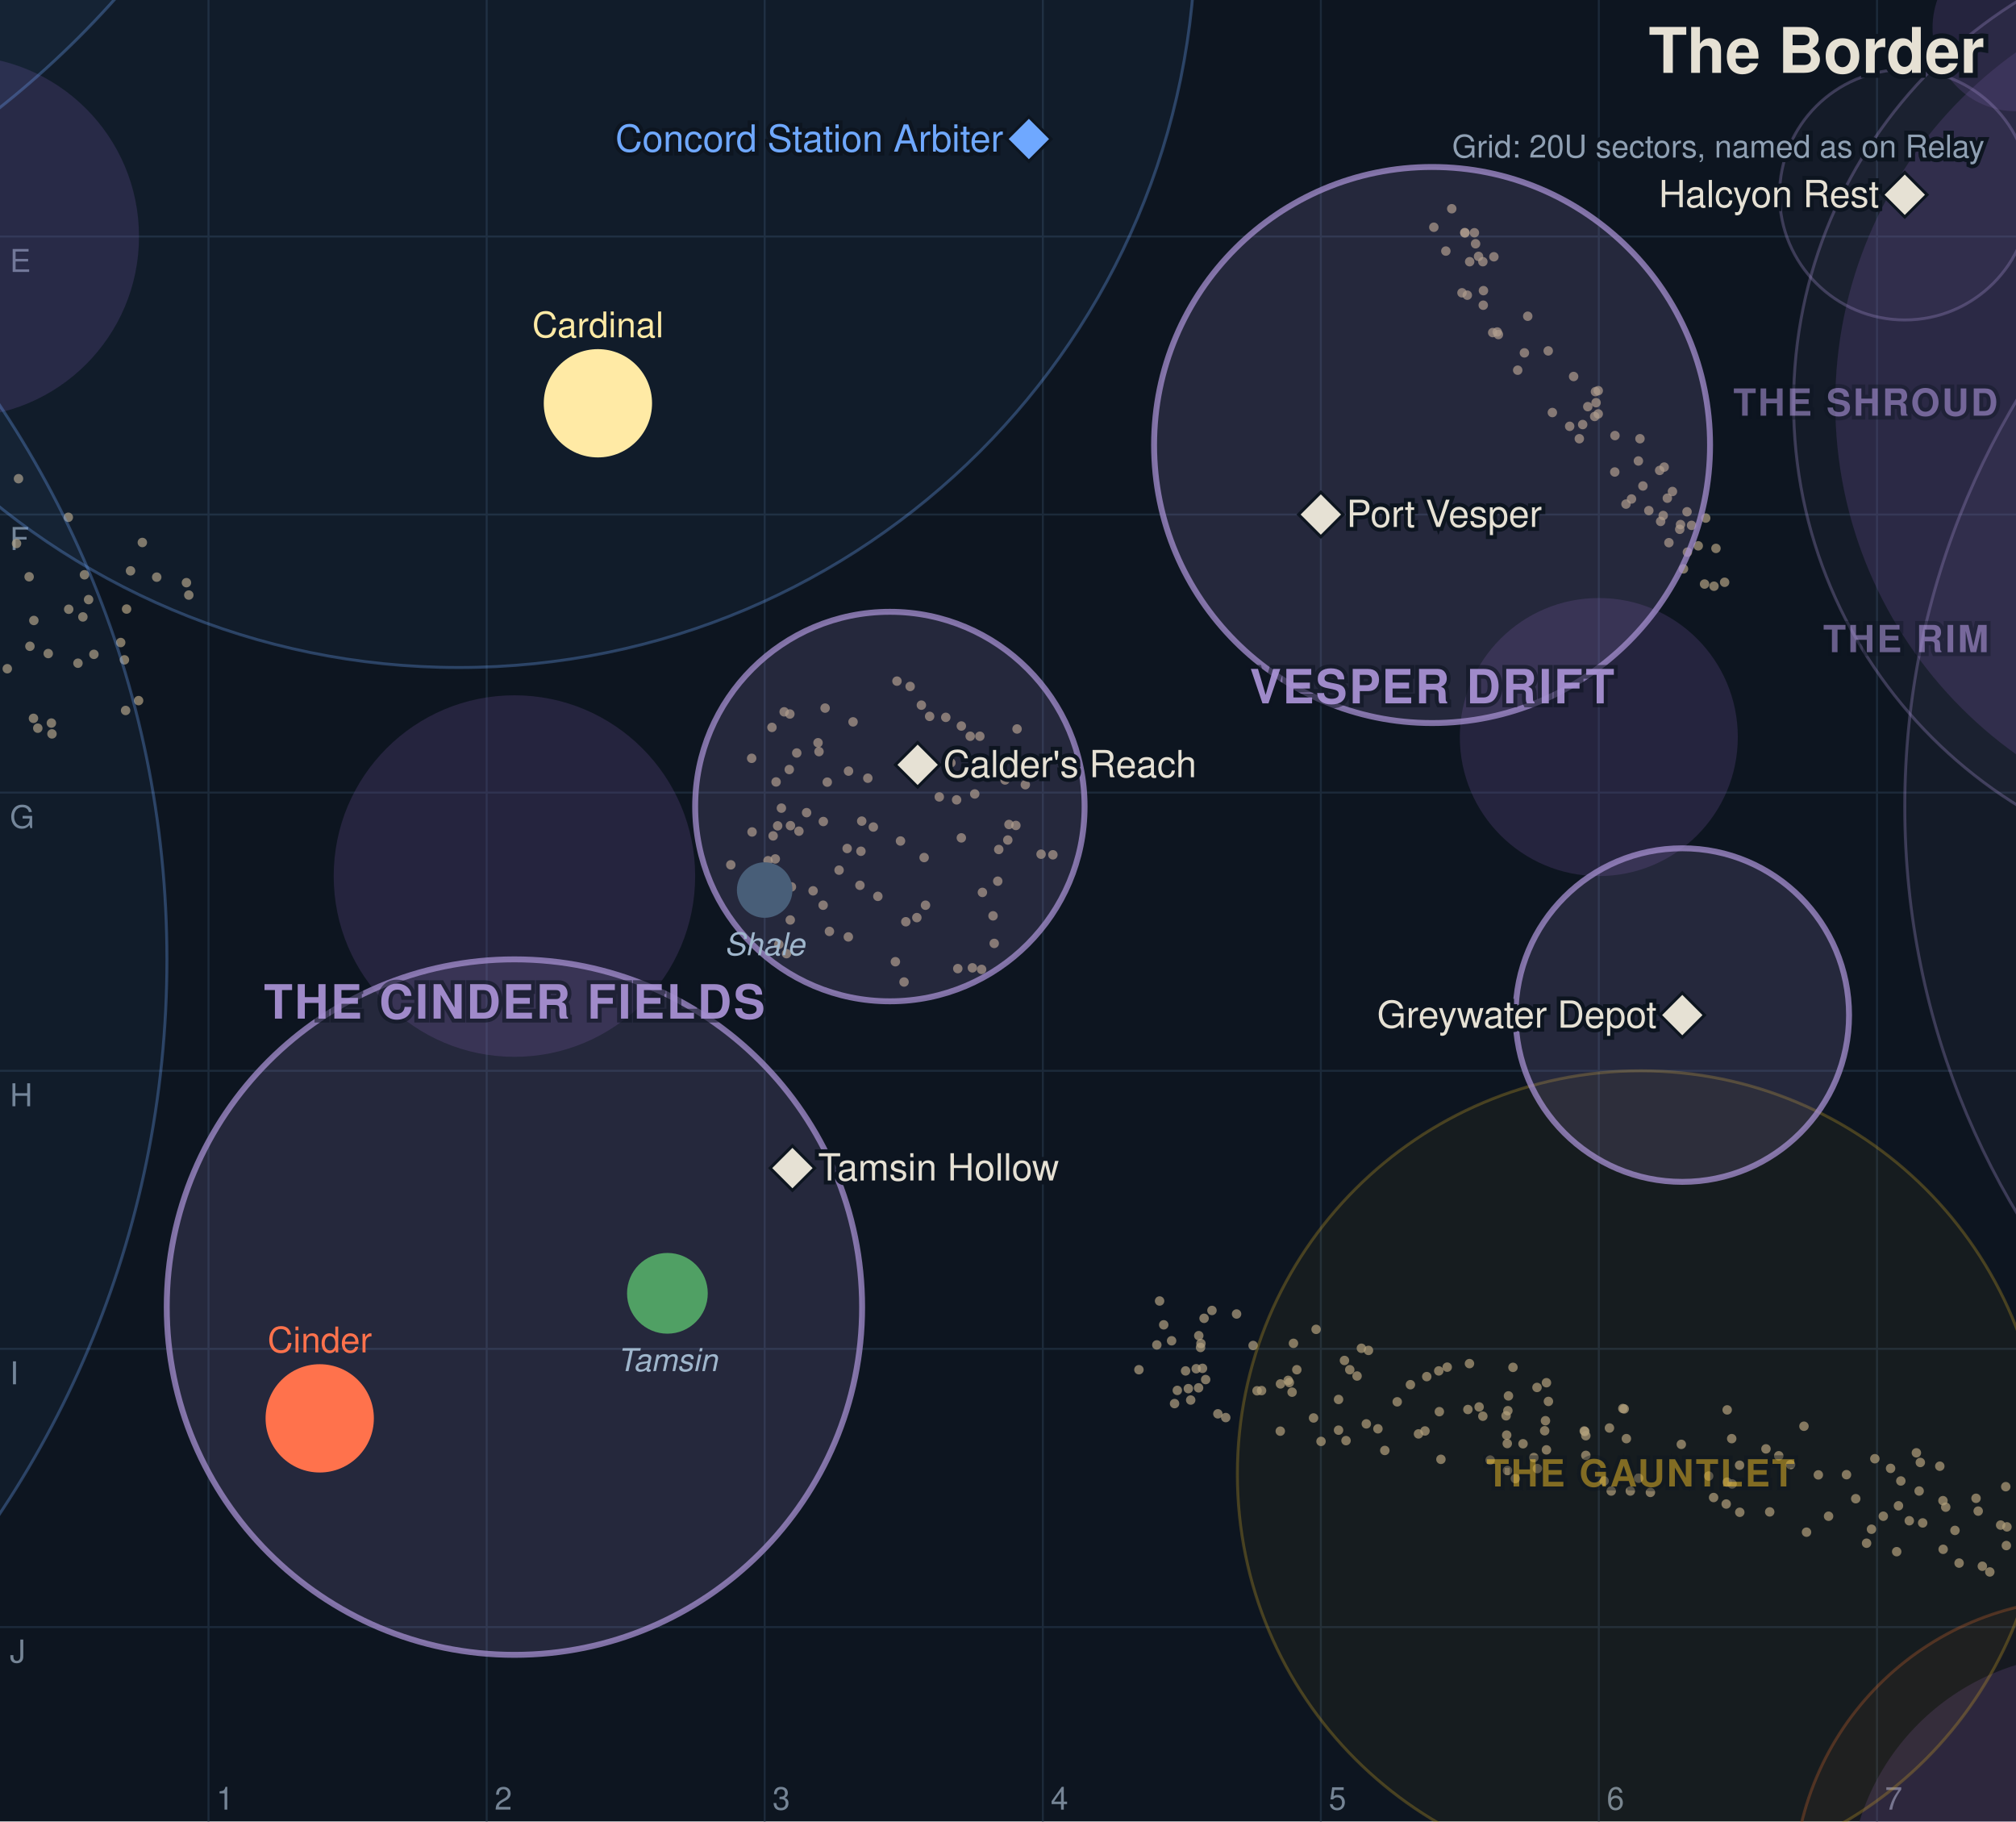
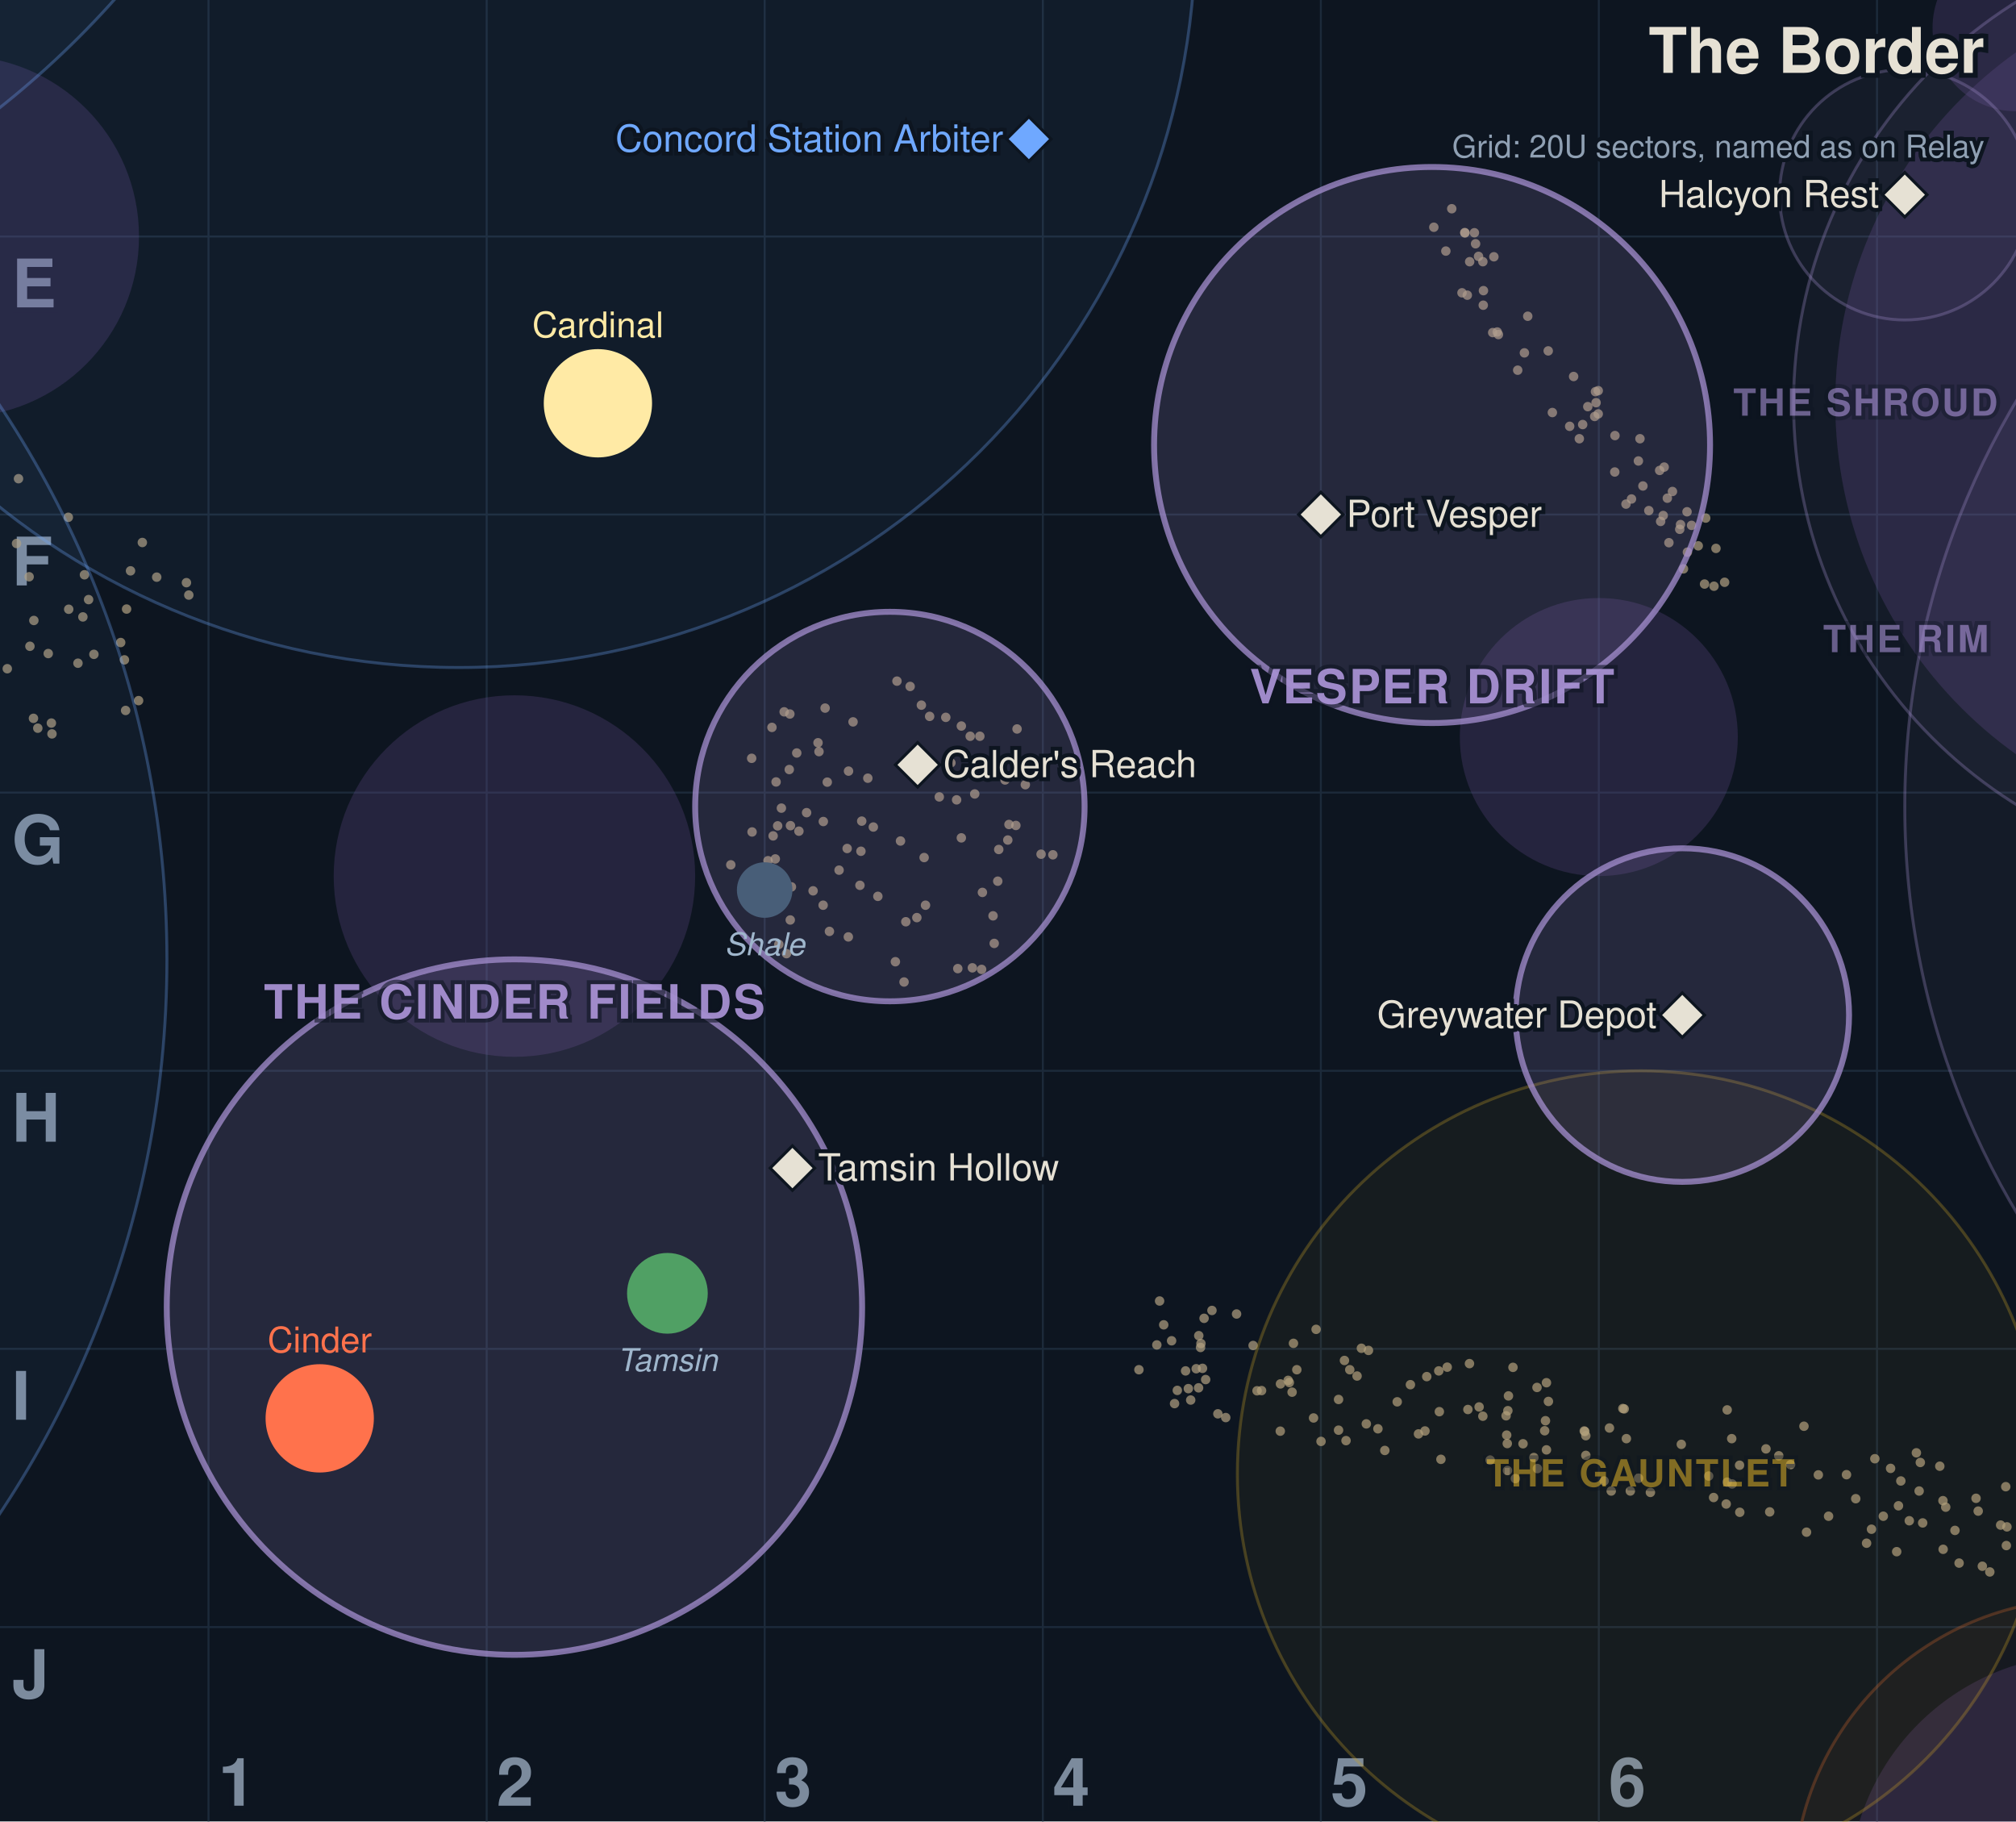
<svg xmlns="http://www.w3.org/2000/svg" viewBox="0 0 1024 925" font-family="Helvetica Neue, Helvetica, Arial, sans-serif">
  <rect width="1024" height="925" fill="#0d1520" />
  <line x1="-35.3" y1="0" x2="-35.3" y2="925" stroke="#1c2a3a" />
-   <text x="-31.3" y="919" fill="#8fa0b3" font-size="16" opacity="0.8">0</text>
  <line x1="105.9" y1="0" x2="105.9" y2="925" stroke="#1c2a3a" />
-   <text x="109.9" y="919" fill="#8fa0b3" font-size="16" opacity="0.8">1</text>
+   <text x="110.9" y="917" fill="#8fa0b3" font-size="34" font-weight="700" opacity="0.85" stroke="#0d1520" stroke-width="5" paint-order="stroke">1</text>
  <line x1="247.2" y1="0" x2="247.2" y2="925" stroke="#1c2a3a" />
-   <text x="251.2" y="919" fill="#8fa0b3" font-size="16" opacity="0.8">2</text>
+   <text x="252.2" y="917" fill="#8fa0b3" font-size="34" font-weight="700" opacity="0.85" stroke="#0d1520" stroke-width="5" paint-order="stroke">2</text>
  <line x1="388.4" y1="0" x2="388.4" y2="925" stroke="#1c2a3a" />
-   <text x="392.4" y="919" fill="#8fa0b3" font-size="16" opacity="0.8">3</text>
+   <text x="393.4" y="917" fill="#8fa0b3" font-size="34" font-weight="700" opacity="0.85" stroke="#0d1520" stroke-width="5" paint-order="stroke">3</text>
  <line x1="529.7" y1="0" x2="529.7" y2="925" stroke="#1c2a3a" />
-   <text x="533.7" y="919" fill="#8fa0b3" font-size="16" opacity="0.8">4</text>
+   <text x="534.7" y="917" fill="#8fa0b3" font-size="34" font-weight="700" opacity="0.85" stroke="#0d1520" stroke-width="5" paint-order="stroke">4</text>
  <line x1="670.9" y1="0" x2="670.9" y2="925" stroke="#1c2a3a" />
-   <text x="674.9" y="919" fill="#8fa0b3" font-size="16" opacity="0.8">5</text>
+   <text x="675.9" y="917" fill="#8fa0b3" font-size="34" font-weight="700" opacity="0.85" stroke="#0d1520" stroke-width="5" paint-order="stroke">5</text>
  <line x1="812.1" y1="0" x2="812.1" y2="925" stroke="#1c2a3a" />
-   <text x="816.1" y="919" fill="#8fa0b3" font-size="16" opacity="0.8">6</text>
+   <text x="817.1" y="917" fill="#8fa0b3" font-size="34" font-weight="700" opacity="0.85" stroke="#0d1520" stroke-width="5" paint-order="stroke">6</text>
  <line x1="953.4" y1="0" x2="953.4" y2="925" stroke="#1c2a3a" />
-   <text x="957.4" y="919" fill="#8fa0b3" font-size="16" opacity="0.8">7</text>
  <line x1="0" y1="-21.2" x2="1024" y2="-21.2" stroke="#1c2a3a" />
-   <text x="5" y="-3.2" fill="#8fa0b3" font-size="16" opacity="0.8">D</text>
  <line x1="0" y1="120.1" x2="1024" y2="120.1" stroke="#1c2a3a" />
-   <text x="5" y="138.1" fill="#8fa0b3" font-size="16" opacity="0.8">E</text>
+   <text x="6" y="156.1" fill="#8fa0b3" font-size="34" font-weight="700" opacity="0.85" stroke="#0d1520" stroke-width="5" paint-order="stroke">E</text>
  <line x1="0" y1="261.3" x2="1024" y2="261.3" stroke="#1c2a3a" />
-   <text x="5" y="279.3" fill="#8fa0b3" font-size="16" opacity="0.8">F</text>
+   <text x="6" y="297.3" fill="#8fa0b3" font-size="34" font-weight="700" opacity="0.85" stroke="#0d1520" stroke-width="5" paint-order="stroke">F</text>
  <line x1="0" y1="402.5" x2="1024" y2="402.5" stroke="#1c2a3a" />
-   <text x="5" y="420.5" fill="#8fa0b3" font-size="16" opacity="0.8">G</text>
+   <text x="6" y="438.5" fill="#8fa0b3" font-size="34" font-weight="700" opacity="0.85" stroke="#0d1520" stroke-width="5" paint-order="stroke">G</text>
  <line x1="0" y1="543.8" x2="1024" y2="543.8" stroke="#1c2a3a" />
-   <text x="5" y="561.8" fill="#8fa0b3" font-size="16" opacity="0.8">H</text>
+   <text x="6" y="579.8" fill="#8fa0b3" font-size="34" font-weight="700" opacity="0.85" stroke="#0d1520" stroke-width="5" paint-order="stroke">H</text>
  <line x1="0" y1="685.0" x2="1024" y2="685.0" stroke="#1c2a3a" />
-   <text x="5" y="703.0" fill="#8fa0b3" font-size="16" opacity="0.8">I</text>
+   <text x="6" y="721.0" fill="#8fa0b3" font-size="34" font-weight="700" opacity="0.85" stroke="#0d1520" stroke-width="5" paint-order="stroke">I</text>
  <line x1="0" y1="826.3" x2="1024" y2="826.3" stroke="#1c2a3a" />
-   <text x="5" y="844.3" fill="#8fa0b3" font-size="16" opacity="0.8">J</text>
+   <text x="6" y="862.3" fill="#8fa0b3" font-size="34" font-weight="700" opacity="0.85" stroke="#0d1520" stroke-width="5" paint-order="stroke">J</text>
  <circle cx="1151.1" cy="204.8" r="218.9" fill="#6a4c93" opacity="0.26" />
  <circle cx="1059.3" cy="960.4" r="120.1" fill="#6a4c93" opacity="0.26" />
  <circle cx="261.3" cy="444.9" r="91.8" fill="#6a4c93" opacity="0.26" />
  <circle cx="812.1" cy="374.3" r="70.6" fill="#6a4c93" opacity="0.26" />
  <circle cx="-21.2" cy="120.1" r="91.8" fill="#6a4c93" opacity="0.26" />
  <circle cx="1024.0" cy="14.1" r="42.4" fill="#6a4c93" opacity="0.26" />
  <circle cx="516.6" cy="370.2" r="2.4" fill="#b0a080" opacity="0.7" />
  <circle cx="488.3" cy="425.5" r="2.4" fill="#b0a080" opacity="0.7" />
  <circle cx="483.0" cy="387.4" r="2.4" fill="#b0a080" opacity="0.7" />
  <circle cx="505.0" cy="479.1" r="2.4" fill="#b0a080" opacity="0.7" />
  <circle cx="512.5" cy="418.7" r="2.4" fill="#b0a080" opacity="0.7" />
  <circle cx="492.8" cy="373.9" r="2.4" fill="#b0a080" opacity="0.7" />
  <circle cx="433.3" cy="366.6" r="2.4" fill="#b0a080" opacity="0.7" />
  <circle cx="416.0" cy="381.7" r="2.4" fill="#b0a080" opacity="0.7" />
  <circle cx="421.3" cy="473.0" r="2.4" fill="#b0a080" opacity="0.7" />
  <circle cx="516.0" cy="419.2" r="2.4" fill="#b0a080" opacity="0.7" />
  <circle cx="520.8" cy="398.5" r="2.4" fill="#b0a080" opacity="0.7" />
  <circle cx="415.5" cy="377.2" r="2.4" fill="#b0a080" opacity="0.7" />
  <circle cx="485.9" cy="406.2" r="2.4" fill="#b0a080" opacity="0.7" />
  <circle cx="413.0" cy="452.4" r="2.4" fill="#b0a080" opacity="0.7" />
  <circle cx="436.8" cy="449.6" r="2.4" fill="#b0a080" opacity="0.7" />
  <circle cx="401.2" cy="362.6" r="2.4" fill="#b0a080" opacity="0.7" />
  <circle cx="495.7" cy="389.8" r="2.4" fill="#b0a080" opacity="0.7" />
  <circle cx="401.4" cy="467.2" r="2.4" fill="#b0a080" opacity="0.7" />
  <circle cx="395.0" cy="419.4" r="2.4" fill="#b0a080" opacity="0.7" />
  <circle cx="502.0" cy="393.5" r="2.4" fill="#b0a080" opacity="0.7" />
  <circle cx="400.9" cy="390.8" r="2.4" fill="#b0a080" opacity="0.7" />
  <circle cx="488.3" cy="368.7" r="2.4" fill="#b0a080" opacity="0.7" />
  <circle cx="418.2" cy="417.2" r="2.4" fill="#b0a080" opacity="0.7" />
  <circle cx="480.4" cy="364.3" r="2.4" fill="#b0a080" opacity="0.7" />
  <circle cx="405.8" cy="422.1" r="2.4" fill="#b0a080" opacity="0.7" />
  <circle cx="511.9" cy="426.6" r="2.4" fill="#b0a080" opacity="0.7" />
  <circle cx="477.1" cy="404.7" r="2.4" fill="#b0a080" opacity="0.7" />
  <circle cx="409.7" cy="412.7" r="2.4" fill="#b0a080" opacity="0.7" />
  <circle cx="493.9" cy="491.5" r="2.4" fill="#b0a080" opacity="0.7" />
  <circle cx="418.1" cy="459.7" r="2.4" fill="#b0a080" opacity="0.7" />
  <circle cx="460.1" cy="468.1" r="2.4" fill="#b0a080" opacity="0.7" />
  <circle cx="499.0" cy="453.2" r="2.4" fill="#b0a080" opacity="0.7" />
  <circle cx="426.2" cy="441.9" r="2.4" fill="#b0a080" opacity="0.7" />
  <circle cx="430.3" cy="430.9" r="2.4" fill="#b0a080" opacity="0.7" />
  <circle cx="437.3" cy="432.3" r="2.4" fill="#b0a080" opacity="0.7" />
  <circle cx="430.9" cy="475.8" r="2.4" fill="#b0a080" opacity="0.7" />
  <circle cx="396.1" cy="449.4" r="2.4" fill="#b0a080" opacity="0.7" />
  <circle cx="420.2" cy="397.2" r="2.4" fill="#b0a080" opacity="0.7" />
  <circle cx="431.0" cy="391.6" r="2.4" fill="#b0a080" opacity="0.7" />
  <circle cx="504.4" cy="465.1" r="2.4" fill="#b0a080" opacity="0.7" />
  <circle cx="395.6" cy="479.6" r="2.4" fill="#b0a080" opacity="0.7" />
  <circle cx="396.9" cy="410.4" r="2.4" fill="#b0a080" opacity="0.7" />
  <circle cx="468.0" cy="358.1" r="2.4" fill="#b0a080" opacity="0.7" />
  <circle cx="443.6" cy="420.0" r="2.4" fill="#b0a080" opacity="0.7" />
  <circle cx="399.5" cy="484.3" r="2.4" fill="#b0a080" opacity="0.7" />
  <circle cx="379.2" cy="454.5" r="2.4" fill="#b0a080" opacity="0.7" />
  <circle cx="392.7" cy="424.5" r="2.4" fill="#b0a080" opacity="0.7" />
  <circle cx="401.5" cy="419.3" r="2.4" fill="#b0a080" opacity="0.7" />
  <circle cx="469.4" cy="435.5" r="2.4" fill="#b0a080" opacity="0.7" />
  <circle cx="455.6" cy="345.9" r="2.4" fill="#b0a080" opacity="0.7" />
  <circle cx="419.1" cy="359.6" r="2.4" fill="#b0a080" opacity="0.7" />
  <circle cx="392.1" cy="369.4" r="2.4" fill="#b0a080" opacity="0.7" />
  <circle cx="398.3" cy="361.5" r="2.4" fill="#b0a080" opacity="0.7" />
  <circle cx="381.8" cy="385.1" r="2.4" fill="#b0a080" opacity="0.7" />
  <circle cx="507.3" cy="431.4" r="2.4" fill="#b0a080" opacity="0.7" />
  <circle cx="437.7" cy="417.0" r="2.4" fill="#b0a080" opacity="0.7" />
  <circle cx="382.0" cy="422.5" r="2.4" fill="#b0a080" opacity="0.7" />
  <circle cx="445.9" cy="455.2" r="2.4" fill="#b0a080" opacity="0.7" />
  <circle cx="534.8" cy="434.1" r="2.4" fill="#b0a080" opacity="0.7" />
  <circle cx="404.7" cy="382.4" r="2.4" fill="#b0a080" opacity="0.7" />
  <circle cx="393.8" cy="436.2" r="2.4" fill="#b0a080" opacity="0.7" />
  <circle cx="465.7" cy="466.0" r="2.4" fill="#b0a080" opacity="0.7" />
  <circle cx="459.2" cy="498.7" r="2.4" fill="#b0a080" opacity="0.7" />
  <circle cx="472.2" cy="363.8" r="2.4" fill="#b0a080" opacity="0.7" />
  <circle cx="497.7" cy="373.9" r="2.4" fill="#b0a080" opacity="0.7" />
  <circle cx="486.5" cy="491.9" r="2.4" fill="#b0a080" opacity="0.7" />
  <circle cx="457.4" cy="427.1" r="2.4" fill="#b0a080" opacity="0.7" />
  <circle cx="454.8" cy="488.4" r="2.4" fill="#b0a080" opacity="0.7" />
  <circle cx="495.1" cy="403.2" r="2.4" fill="#b0a080" opacity="0.7" />
  <circle cx="528.8" cy="433.8" r="2.4" fill="#b0a080" opacity="0.7" />
  <circle cx="498.6" cy="492.3" r="2.4" fill="#b0a080" opacity="0.7" />
  <circle cx="390.1" cy="437.1" r="2.4" fill="#b0a080" opacity="0.7" />
  <circle cx="506.8" cy="447.5" r="2.4" fill="#b0a080" opacity="0.7" />
  <circle cx="394.2" cy="397.1" r="2.4" fill="#b0a080" opacity="0.7" />
  <circle cx="462.3" cy="348.6" r="2.4" fill="#b0a080" opacity="0.7" />
  <circle cx="371.2" cy="439.2" r="2.4" fill="#b0a080" opacity="0.7" />
  <circle cx="402.0" cy="450.4" r="2.4" fill="#b0a080" opacity="0.7" />
  <circle cx="510.5" cy="396.1" r="2.4" fill="#b0a080" opacity="0.7" />
  <circle cx="440.8" cy="395.2" r="2.4" fill="#b0a080" opacity="0.7" />
  <circle cx="470.1" cy="459.7" r="2.4" fill="#b0a080" opacity="0.7" />
  <circle cx="854.0" cy="733.5" r="2.4" fill="#b0a080" opacity="0.7" />
  <circle cx="785.5" cy="736.3" r="2.4" fill="#b0a080" opacity="0.7" />
  <circle cx="948.1" cy="783.7" r="2.4" fill="#b0a080" opacity="0.7" />
  <circle cx="650.3" cy="726.8" r="2.4" fill="#b0a080" opacity="0.7" />
  <circle cx="609.8" cy="684.3" r="2.4" fill="#b0a080" opacity="0.7" />
  <circle cx="695.1" cy="685.8" r="2.4" fill="#b0a080" opacity="0.7" />
  <circle cx="909.5" cy="743.8" r="2.4" fill="#b0a080" opacity="0.7" />
  <circle cx="638.5" cy="706.3" r="2.4" fill="#b0a080" opacity="0.7" />
  <circle cx="817.5" cy="725.2" r="2.4" fill="#b0a080" opacity="0.7" />
  <circle cx="587.6" cy="683.0" r="2.4" fill="#b0a080" opacity="0.7" />
  <circle cx="628.1" cy="667.3" r="2.4" fill="#b0a080" opacity="0.7" />
  <circle cx="650.4" cy="702.8" r="2.4" fill="#b0a080" opacity="0.7" />
  <circle cx="974.8" cy="757.2" r="2.4" fill="#b0a080" opacity="0.7" />
  <circle cx="685.6" cy="695.6" r="2.4" fill="#b0a080" opacity="0.7" />
  <circle cx="1018.8" cy="755.0" r="2.4" fill="#b0a080" opacity="0.7" />
  <circle cx="986.9" cy="762.1" r="2.4" fill="#b0a080" opacity="0.7" />
  <circle cx="780.9" cy="745.8" r="2.4" fill="#b0a080" opacity="0.7" />
  <circle cx="730.8" cy="696.2" r="2.4" fill="#b0a080" opacity="0.7" />
  <circle cx="1016.2" cy="774.5" r="2.4" fill="#b0a080" opacity="0.7" />
  <circle cx="784.6" cy="726.6" r="2.4" fill="#b0a080" opacity="0.7" />
  <circle cx="604.8" cy="711.0" r="2.4" fill="#b0a080" opacity="0.7" />
  <circle cx="699.9" cy="725.6" r="2.4" fill="#b0a080" opacity="0.7" />
  <circle cx="703.4" cy="736.6" r="2.4" fill="#b0a080" opacity="0.7" />
  <circle cx="1019.1" cy="784.9" r="2.4" fill="#b0a080" opacity="0.7" />
  <circle cx="964.3" cy="764.7" r="2.4" fill="#b0a080" opacity="0.7" />
  <circle cx="818.4" cy="757.2" r="2.4" fill="#b0a080" opacity="0.7" />
  <circle cx="615.6" cy="665.5" r="2.4" fill="#b0a080" opacity="0.7" />
  <circle cx="765.3" cy="728.8" r="2.4" fill="#b0a080" opacity="0.7" />
  <circle cx="608.8" cy="704.8" r="2.4" fill="#b0a080" opacity="0.7" />
  <circle cx="612.4" cy="700.6" r="2.4" fill="#b0a080" opacity="0.7" />
  <circle cx="877.3" cy="716.0" r="2.4" fill="#b0a080" opacity="0.7" />
  <circle cx="993.0" cy="777.2" r="2.4" fill="#b0a080" opacity="0.7" />
  <circle cx="828.1" cy="757.2" r="2.4" fill="#b0a080" opacity="0.7" />
  <circle cx="786.5" cy="711.7" r="2.4" fill="#b0a080" opacity="0.7" />
  <circle cx="805.0" cy="727.0" r="2.4" fill="#b0a080" opacity="0.7" />
  <circle cx="622.6" cy="719.9" r="2.4" fill="#b0a080" opacity="0.7" />
  <circle cx="1004.8" cy="767.4" r="2.4" fill="#b0a080" opacity="0.7" />
  <circle cx="785.5" cy="702.2" r="2.4" fill="#b0a080" opacity="0.7" />
  <circle cx="731.1" cy="716.9" r="2.4" fill="#b0a080" opacity="0.7" />
  <circle cx="785.0" cy="721.5" r="2.4" fill="#b0a080" opacity="0.7" />
  <circle cx="756.9" cy="741.5" r="2.4" fill="#b0a080" opacity="0.7" />
  <circle cx="838.3" cy="757.9" r="2.4" fill="#b0a080" opacity="0.7" />
  <circle cx="654.3" cy="701.0" r="2.4" fill="#b0a080" opacity="0.7" />
  <circle cx="916.3" cy="724.3" r="2.4" fill="#b0a080" opacity="0.7" />
  <circle cx="956.6" cy="770.0" r="2.4" fill="#b0a080" opacity="0.7" />
  <circle cx="826.1" cy="730.6" r="2.4" fill="#b0a080" opacity="0.7" />
  <circle cx="867.9" cy="749.6" r="2.4" fill="#b0a080" opacity="0.7" />
  <circle cx="689.3" cy="698.8" r="2.4" fill="#b0a080" opacity="0.7" />
  <circle cx="765.9" cy="716.4" r="2.4" fill="#b0a080" opacity="0.7" />
  <circle cx="883.6" cy="744.1" r="2.4" fill="#b0a080" opacity="0.7" />
  <circle cx="898.9" cy="767.8" r="2.4" fill="#b0a080" opacity="0.7" />
  <circle cx="598.0" cy="706.1" r="2.4" fill="#b0a080" opacity="0.7" />
  <circle cx="716.4" cy="703.2" r="2.4" fill="#b0a080" opacity="0.7" />
  <circle cx="679.9" cy="710.7" r="2.4" fill="#b0a080" opacity="0.7" />
  <circle cx="814.8" cy="752.1" r="2.4" fill="#b0a080" opacity="0.7" />
  <circle cx="937.9" cy="748.9" r="2.4" fill="#b0a080" opacity="0.7" />
  <circle cx="768.5" cy="694.4" r="2.4" fill="#b0a080" opacity="0.7" />
  <circle cx="897.0" cy="735.8" r="2.4" fill="#b0a080" opacity="0.7" />
  <circle cx="928.8" cy="770.0" r="2.4" fill="#b0a080" opacity="0.7" />
  <circle cx="883.7" cy="768.0" r="2.4" fill="#b0a080" opacity="0.7" />
  <circle cx="995.1" cy="793.8" r="2.4" fill="#b0a080" opacity="0.7" />
  <circle cx="608.9" cy="678.3" r="2.4" fill="#b0a080" opacity="0.7" />
  <circle cx="679.9" cy="726.3" r="2.4" fill="#b0a080" opacity="0.7" />
  <circle cx="731.9" cy="741.1" r="2.4" fill="#b0a080" opacity="0.7" />
  <circle cx="976.6" cy="773.4" r="2.4" fill="#b0a080" opacity="0.7" />
  <circle cx="973.4" cy="737.8" r="2.4" fill="#b0a080" opacity="0.7" />
  <circle cx="804.7" cy="726.7" r="2.4" fill="#b0a080" opacity="0.7" />
  <circle cx="746.4" cy="692.5" r="2.4" fill="#b0a080" opacity="0.7" />
  <circle cx="603.6" cy="705.2" r="2.4" fill="#b0a080" opacity="0.7" />
  <circle cx="694.0" cy="723.1" r="2.4" fill="#b0a080" opacity="0.7" />
  <circle cx="618.6" cy="718.0" r="2.4" fill="#b0a080" opacity="0.7" />
  <circle cx="610.8" cy="694.9" r="2.4" fill="#b0a080" opacity="0.7" />
  <circle cx="578.5" cy="695.6" r="2.4" fill="#b0a080" opacity="0.7" />
  <circle cx="683.7" cy="731.6" r="2.4" fill="#b0a080" opacity="0.7" />
  <circle cx="780.7" cy="704.6" r="2.4" fill="#b0a080" opacity="0.7" />
  <circle cx="667.2" cy="720.1" r="2.4" fill="#b0a080" opacity="0.7" />
  <circle cx="1006.9" cy="795.4" r="2.4" fill="#b0a080" opacity="0.7" />
  <circle cx="879.8" cy="753.6" r="2.4" fill="#b0a080" opacity="0.7" />
  <circle cx="720.5" cy="728.2" r="2.4" fill="#b0a080" opacity="0.7" />
  <circle cx="595.1" cy="680.9" r="2.4" fill="#b0a080" opacity="0.7" />
  <circle cx="832.3" cy="750.7" r="2.4" fill="#b0a080" opacity="0.7" />
  <circle cx="917.6" cy="778.1" r="2.4" fill="#b0a080" opacity="0.7" />
  <circle cx="969.8" cy="772.3" r="2.4" fill="#b0a080" opacity="0.7" />
  <circle cx="1019.4" cy="775.4" r="2.4" fill="#b0a080" opacity="0.7" />
  <circle cx="870.4" cy="760.5" r="2.4" fill="#b0a080" opacity="0.7" />
  <circle cx="724.7" cy="699.1" r="2.4" fill="#b0a080" opacity="0.7" />
  <circle cx="589.0" cy="660.7" r="2.4" fill="#b0a080" opacity="0.7" />
  <circle cx="765.6" cy="733.1" r="2.4" fill="#b0a080" opacity="0.7" />
  <circle cx="879.6" cy="730.6" r="2.4" fill="#b0a080" opacity="0.7" />
  <circle cx="745.6" cy="715.8" r="2.4" fill="#b0a080" opacity="0.7" />
  <circle cx="610.0" cy="682.3" r="2.4" fill="#b0a080" opacity="0.7" />
  <circle cx="988.3" cy="765.4" r="2.4" fill="#b0a080" opacity="0.7" />
  <circle cx="735.1" cy="694.3" r="2.4" fill="#b0a080" opacity="0.7" />
  <circle cx="773.6" cy="733.2" r="2.4" fill="#b0a080" opacity="0.7" />
  <circle cx="876.8" cy="763.8" r="2.4" fill="#b0a080" opacity="0.7" />
  <circle cx="1003.7" cy="760.9" r="2.4" fill="#b0a080" opacity="0.7" />
  <circle cx="805.5" cy="739.1" r="2.4" fill="#b0a080" opacity="0.7" />
  <circle cx="805.5" cy="729.1" r="2.4" fill="#b0a080" opacity="0.7" />
  <circle cx="709.7" cy="711.9" r="2.4" fill="#b0a080" opacity="0.7" />
  <circle cx="779.1" cy="740.2" r="2.4" fill="#b0a080" opacity="0.7" />
  <circle cx="668.5" cy="675.1" r="2.4" fill="#b0a080" opacity="0.7" />
  <circle cx="723.8" cy="726.7" r="2.4" fill="#b0a080" opacity="0.7" />
  <circle cx="682.9" cy="690.9" r="2.4" fill="#b0a080" opacity="0.7" />
  <circle cx="658.7" cy="695.6" r="2.4" fill="#b0a080" opacity="0.7" />
  <circle cx="963.4" cy="788.0" r="2.4" fill="#b0a080" opacity="0.7" />
  <circle cx="952.3" cy="740.8" r="2.4" fill="#b0a080" opacity="0.7" />
  <circle cx="611.6" cy="669.5" r="2.4" fill="#b0a080" opacity="0.7" />
  <circle cx="765.0" cy="719.0" r="2.4" fill="#b0a080" opacity="0.7" />
  <circle cx="765.7" cy="746.8" r="2.4" fill="#b0a080" opacity="0.7" />
  <circle cx="950.6" cy="776.6" r="2.4" fill="#b0a080" opacity="0.7" />
  <circle cx="636.5" cy="683.3" r="2.4" fill="#b0a080" opacity="0.7" />
  <circle cx="769.7" cy="750.9" r="2.4" fill="#b0a080" opacity="0.7" />
  <circle cx="671.0" cy="732.0" r="2.4" fill="#b0a080" opacity="0.7" />
  <circle cx="965.5" cy="752.1" r="2.4" fill="#b0a080" opacity="0.7" />
  <circle cx="596.6" cy="712.8" r="2.4" fill="#b0a080" opacity="0.7" />
  <circle cx="985.3" cy="744.6" r="2.4" fill="#b0a080" opacity="0.7" />
  <circle cx="942.6" cy="761.1" r="2.4" fill="#b0a080" opacity="0.7" />
  <circle cx="903.5" cy="739.3" r="2.4" fill="#b0a080" opacity="0.7" />
  <circle cx="975.4" cy="742.7" r="2.4" fill="#b0a080" opacity="0.7" />
  <circle cx="656.3" cy="707.0" r="2.4" fill="#b0a080" opacity="0.7" />
  <circle cx="607.6" cy="695.1" r="2.4" fill="#b0a080" opacity="0.7" />
  <circle cx="960.3" cy="745.7" r="2.4" fill="#b0a080" opacity="0.7" />
  <circle cx="640.8" cy="706.2" r="2.4" fill="#b0a080" opacity="0.7" />
  <circle cx="1010.7" cy="798.3" r="2.4" fill="#b0a080" opacity="0.7" />
  <circle cx="877.3" cy="752.7" r="2.4" fill="#b0a080" opacity="0.7" />
  <circle cx="657.0" cy="682.2" r="2.4" fill="#b0a080" opacity="0.7" />
  <circle cx="825.0" cy="715.5" r="2.4" fill="#b0a080" opacity="0.7" />
  <circle cx="987.0" cy="786.8" r="2.4" fill="#b0a080" opacity="0.7" />
  <circle cx="654.9" cy="702.1" r="2.4" fill="#b0a080" opacity="0.7" />
  <circle cx="824.3" cy="715.3" r="2.4" fill="#b0a080" opacity="0.7" />
  <circle cx="923.6" cy="749.0" r="2.4" fill="#b0a080" opacity="0.7" />
  <circle cx="766.2" cy="708.9" r="2.4" fill="#b0a080" opacity="0.7" />
  <circle cx="753.2" cy="719.2" r="2.4" fill="#b0a080" opacity="0.7" />
  <circle cx="591.1" cy="672.8" r="2.4" fill="#b0a080" opacity="0.7" />
  <circle cx="691.5" cy="684.7" r="2.4" fill="#b0a080" opacity="0.7" />
  <circle cx="602.2" cy="696.2" r="2.4" fill="#b0a080" opacity="0.7" />
  <circle cx="751.3" cy="714.5" r="2.4" fill="#b0a080" opacity="0.7" />
  <circle cx="832.2" cy="234.1" r="2.4" fill="#b0a080" opacity="0.7" />
  <circle cx="758.2" cy="168.9" r="2.4" fill="#b0a080" opacity="0.7" />
  <circle cx="802.2" cy="222.8" r="2.4" fill="#b0a080" opacity="0.7" />
  <circle cx="746.5" cy="132.9" r="2.4" fill="#b0a080" opacity="0.7" />
  <circle cx="862.6" cy="277.2" r="2.4" fill="#b0a080" opacity="0.7" />
  <circle cx="734.4" cy="127.5" r="2.4" fill="#b0a080" opacity="0.7" />
  <circle cx="806.5" cy="206.5" r="2.4" fill="#b0a080" opacity="0.7" />
  <circle cx="753.5" cy="147.6" r="2.4" fill="#b0a080" opacity="0.7" />
  <circle cx="853.2" cy="268.8" r="2.4" fill="#b0a080" opacity="0.7" />
  <circle cx="797.3" cy="216.5" r="2.4" fill="#b0a080" opacity="0.7" />
  <circle cx="810.4" cy="198.9" r="2.4" fill="#b0a080" opacity="0.7" />
  <circle cx="843.0" cy="238.9" r="2.4" fill="#b0a080" opacity="0.7" />
  <circle cx="837.5" cy="259.3" r="2.4" fill="#b0a080" opacity="0.7" />
  <circle cx="761.1" cy="169.9" r="2.4" fill="#b0a080" opacity="0.7" />
  <circle cx="810.0" cy="211.5" r="2.4" fill="#b0a080" opacity="0.7" />
  <circle cx="811.8" cy="198.4" r="2.4" fill="#b0a080" opacity="0.7" />
  <circle cx="820.3" cy="221.2" r="2.4" fill="#b0a080" opacity="0.7" />
  <circle cx="871.6" cy="278.5" r="2.4" fill="#b0a080" opacity="0.7" />
  <circle cx="803.9" cy="215.6" r="2.4" fill="#b0a080" opacity="0.7" />
  <circle cx="742.6" cy="148.7" r="2.4" fill="#b0a080" opacity="0.7" />
  <circle cx="737.4" cy="106.0" r="2.4" fill="#b0a080" opacity="0.7" />
  <circle cx="770.9" cy="188.0" r="2.4" fill="#b0a080" opacity="0.7" />
  <circle cx="799.3" cy="191.2" r="2.4" fill="#b0a080" opacity="0.7" />
  <circle cx="744.1" cy="118.3" r="2.4" fill="#b0a080" opacity="0.7" />
  <circle cx="856.9" cy="259.9" r="2.4" fill="#b0a080" opacity="0.7" />
  <circle cx="758.8" cy="130.4" r="2.4" fill="#b0a080" opacity="0.7" />
  <circle cx="776.0" cy="160.6" r="2.4" fill="#b0a080" opacity="0.7" />
  <circle cx="828.7" cy="253.4" r="2.4" fill="#b0a080" opacity="0.7" />
  <circle cx="825.9" cy="256.0" r="2.4" fill="#b0a080" opacity="0.7" />
  <circle cx="833.0" cy="222.8" r="2.4" fill="#b0a080" opacity="0.7" />
  <circle cx="834.5" cy="246.8" r="2.4" fill="#b0a080" opacity="0.7" />
  <circle cx="728.3" cy="115.4" r="2.4" fill="#b0a080" opacity="0.7" />
  <circle cx="753.4" cy="155.0" r="2.4" fill="#b0a080" opacity="0.7" />
  <circle cx="870.6" cy="297.7" r="2.4" fill="#b0a080" opacity="0.7" />
  <circle cx="810.7" cy="204.5" r="2.4" fill="#b0a080" opacity="0.7" />
  <circle cx="748.9" cy="118.2" r="2.4" fill="#b0a080" opacity="0.7" />
  <circle cx="866.4" cy="263.1" r="2.4" fill="#b0a080" opacity="0.7" />
  <circle cx="811.8" cy="210.2" r="2.4" fill="#b0a080" opacity="0.7" />
  <circle cx="744.0" cy="118.1" r="2.4" fill="#b0a080" opacity="0.7" />
  <circle cx="849.5" cy="249.6" r="2.4" fill="#b0a080" opacity="0.7" />
  <circle cx="855.1" cy="288.9" r="2.4" fill="#b0a080" opacity="0.7" />
  <circle cx="859.2" cy="266.8" r="2.4" fill="#b0a080" opacity="0.7" />
  <circle cx="786.4" cy="178.2" r="2.4" fill="#b0a080" opacity="0.7" />
  <circle cx="745.3" cy="149.9" r="2.4" fill="#b0a080" opacity="0.7" />
  <circle cx="846.9" cy="253.0" r="2.4" fill="#b0a080" opacity="0.7" />
  <circle cx="749.5" cy="123.8" r="2.4" fill="#b0a080" opacity="0.7" />
  <circle cx="753.2" cy="132.9" r="2.4" fill="#b0a080" opacity="0.7" />
  <circle cx="844.8" cy="261.8" r="2.4" fill="#b0a080" opacity="0.7" />
  <circle cx="788.5" cy="209.5" r="2.4" fill="#b0a080" opacity="0.7" />
  <circle cx="845.3" cy="237.2" r="2.4" fill="#b0a080" opacity="0.7" />
  <circle cx="751.0" cy="130.2" r="2.4" fill="#b0a080" opacity="0.7" />
  <circle cx="760.5" cy="168.6" r="2.4" fill="#b0a080" opacity="0.7" />
  <circle cx="876.0" cy="295.7" r="2.4" fill="#b0a080" opacity="0.7" />
  <circle cx="865.8" cy="296.6" r="2.4" fill="#b0a080" opacity="0.7" />
  <circle cx="853.6" cy="266.4" r="2.4" fill="#b0a080" opacity="0.7" />
  <circle cx="820.2" cy="239.7" r="2.4" fill="#b0a080" opacity="0.7" />
  <circle cx="843.5" cy="264.8" r="2.4" fill="#b0a080" opacity="0.7" />
  <circle cx="774.3" cy="179.2" r="2.4" fill="#b0a080" opacity="0.7" />
  <circle cx="847.7" cy="275.6" r="2.4" fill="#b0a080" opacity="0.7" />
  <circle cx="857.1" cy="280.4" r="2.4" fill="#b0a080" opacity="0.7" />
  <circle cx="42.1" cy="313.3" r="2.4" fill="#b0a080" opacity="0.7" />
  <circle cx="70.4" cy="355.8" r="2.4" fill="#b0a080" opacity="0.7" />
  <circle cx="79.6" cy="293.1" r="2.4" fill="#b0a080" opacity="0.7" />
  <circle cx="95.9" cy="302.2" r="2.4" fill="#b0a080" opacity="0.7" />
  <circle cx="66.3" cy="289.9" r="2.4" fill="#b0a080" opacity="0.7" />
  <circle cx="39.6" cy="336.8" r="2.4" fill="#b0a080" opacity="0.7" />
  <circle cx="26.4" cy="372.7" r="2.4" fill="#b0a080" opacity="0.7" />
  <circle cx="19.2" cy="369.8" r="2.4" fill="#b0a080" opacity="0.7" />
  <circle cx="63.2" cy="335.1" r="2.4" fill="#b0a080" opacity="0.7" />
  <circle cx="26.1" cy="367.2" r="2.4" fill="#b0a080" opacity="0.7" />
  <circle cx="47.7" cy="332.3" r="2.4" fill="#b0a080" opacity="0.7" />
  <circle cx="34.7" cy="262.7" r="2.4" fill="#b0a080" opacity="0.7" />
  <circle cx="42.9" cy="291.9" r="2.4" fill="#b0a080" opacity="0.7" />
  <circle cx="45.0" cy="304.5" r="2.4" fill="#b0a080" opacity="0.7" />
  <circle cx="9.4" cy="243.1" r="2.4" fill="#b0a080" opacity="0.7" />
  <circle cx="3.7" cy="339.6" r="2.4" fill="#b0a080" opacity="0.7" />
  <circle cx="63.8" cy="360.8" r="2.4" fill="#b0a080" opacity="0.7" />
  <circle cx="15.2" cy="328.2" r="2.4" fill="#b0a080" opacity="0.7" />
  <circle cx="72.3" cy="275.5" r="2.4" fill="#b0a080" opacity="0.7" />
  <circle cx="61.3" cy="326.3" r="2.4" fill="#b0a080" opacity="0.7" />
  <circle cx="94.7" cy="295.9" r="2.4" fill="#b0a080" opacity="0.7" />
  <circle cx="17.2" cy="315.1" r="2.4" fill="#b0a080" opacity="0.7" />
  <circle cx="8.4" cy="276.0" r="2.4" fill="#b0a080" opacity="0.7" />
  <circle cx="17.0" cy="364.8" r="2.4" fill="#b0a080" opacity="0.7" />
  <circle cx="64.3" cy="309.3" r="2.4" fill="#b0a080" opacity="0.7" />
  <circle cx="34.9" cy="309.4" r="2.4" fill="#b0a080" opacity="0.7" />
  <circle cx="24.5" cy="331.9" r="2.4" fill="#b0a080" opacity="0.7" />
  <circle cx="14.8" cy="292.9" r="2.4" fill="#b0a080" opacity="0.7" />
  <circle cx="-289.5" cy="-310.7" r="466.1" fill="#6fa8ff" fill-opacity="0.05" stroke="#6fa8ff" stroke-opacity="0.3" stroke-width="1.5" />
  <circle cx="233.0" cy="-35.3" r="374.3" fill="#6fa8ff" fill-opacity="0.05" stroke="#6fa8ff" stroke-opacity="0.3" stroke-width="1.5" />
  <circle cx="-423.7" cy="487.3" r="508.5" fill="#6fa8ff" fill-opacity="0.05" stroke="#6fa8ff" stroke-opacity="0.3" stroke-width="1.5" />
  <circle cx="833.3" cy="748.6" r="204.8" fill="#c9a227" fill-opacity="0.05" stroke="#c9a227" stroke-opacity="0.3" stroke-width="1.5" />
  <circle cx="1059.3" cy="960.4" r="148.3" fill="#d0662c" fill-opacity="0.05" stroke="#d0662c" stroke-opacity="0.3" stroke-width="1.5" />
  <circle cx="1151.1" cy="204.8" r="240.1" fill="#a58fd0" fill-opacity="0.05" stroke="#a58fd0" stroke-opacity="0.3" stroke-width="1.5" />
  <circle cx="967.5" cy="98.9" r="63.6" fill="#a58fd0" fill-opacity="0.05" stroke="#a58fd0" stroke-opacity="0.3" stroke-width="1.5" />
  <circle cx="1772.6" cy="56.5" r="310.7" fill="#c9a227" fill-opacity="0.05" stroke="#c9a227" stroke-opacity="0.3" stroke-width="1.5" />
  <circle cx="1370.0" cy="409.6" r="402.5" fill="#a58fd0" fill-opacity="0.05" stroke="#a58fd0" stroke-opacity="0.3" stroke-width="1.5" />
  <circle cx="1179.4" cy="-176.6" r="63.6" fill="#a58fd0" fill-opacity="0.05" stroke="#a58fd0" stroke-opacity="0.3" stroke-width="1.5" />
  <circle cx="1405.4" cy="7.1" r="84.7" fill="#a58fd0" fill-opacity="0.05" stroke="#a58fd0" stroke-opacity="0.3" stroke-width="1.5" />
  <circle cx="1292.4" cy="593.2" r="98.9" fill="#a58fd0" fill-opacity="0.05" stroke="#a58fd0" stroke-opacity="0.3" stroke-width="1.5" />
  <circle cx="925.1" cy="-416.7" r="204.8" fill="#d0662c" fill-opacity="0.05" stroke="#d0662c" stroke-opacity="0.3" stroke-width="1.5" />
  <circle cx="1772.6" cy="1031.1" r="275.4" fill="#d0403a" fill-opacity="0.05" stroke="#d0403a" stroke-opacity="0.3" stroke-width="1.5" />
  <circle cx="727.4" cy="226.0" r="141.2" fill="#a58fd0" fill-opacity="0.16" stroke="#a58fd0" stroke-opacity="0.75" stroke-width="3" />
  <circle cx="452.0" cy="409.6" r="98.9" fill="#a58fd0" fill-opacity="0.16" stroke="#a58fd0" stroke-opacity="0.75" stroke-width="3" />
  <circle cx="261.3" cy="663.8" r="176.6" fill="#a58fd0" fill-opacity="0.16" stroke="#a58fd0" stroke-opacity="0.75" stroke-width="3" />
  <circle cx="854.5" cy="515.5" r="84.7" fill="#a58fd0" fill-opacity="0.16" stroke="#a58fd0" stroke-opacity="0.75" stroke-width="3" />
  <circle cx="303.7" cy="204.8" r="27.5" fill="#ffeaa5" />
  <text x="303.7" y="171.3" fill="#ffeaa5" font-size="18" text-anchor="middle">Cardinal</text>
  <circle cx="162.4" cy="720.3" r="27.5" fill="#ff724c" />
  <text x="162.4" y="686.8" fill="#ff724c" font-size="18" text-anchor="middle">Cinder</text>
  <circle cx="339.0" cy="656.8" r="20.5" fill="#50a064" />
  <text x="339.0" y="696.3" fill="#9fb6cc" font-size="16" font-style="italic" text-anchor="middle">Tamsin</text>
  <circle cx="388.4" cy="452.0" r="14.1" fill="#485e78" />
  <text x="388.4" y="485.1" fill="#9fb6cc" font-size="16" font-style="italic" text-anchor="middle">Shale</text>
  <text x="727.4" y="357.2" fill="#a58fd0" font-size="24" font-weight="700" text-anchor="middle" opacity="0.95" letter-spacing="1" stroke="#0d1520" stroke-width="4" stroke-opacity="0.6" paint-order="stroke">VESPER DRIFT</text>
  <text x="261.3" y="517.3" fill="#a58fd0" font-size="24" font-weight="700" text-anchor="middle" opacity="0.95" letter-spacing="1" stroke="#0d1520" stroke-width="4" stroke-opacity="0.6" paint-order="stroke">THE CINDER FIELDS</text>
  <text x="833.3" y="754.9" fill="#c9a227" font-size="19" font-weight="700" text-anchor="middle" opacity="0.6" letter-spacing="1" stroke="#0d1520" stroke-width="4" stroke-opacity="0.6" paint-order="stroke">THE GAUNTLET</text>
  <text x="947.6" y="211.1" fill="#a58fd0" font-size="19" font-weight="700" text-anchor="middle" opacity="0.6" letter-spacing="1" stroke="#0d1520" stroke-width="4" stroke-opacity="0.6" paint-order="stroke">THE SHROUD</text>
  <text x="968.1" y="331.2" fill="#a58fd0" font-size="19" font-weight="700" text-anchor="middle" opacity="0.6" letter-spacing="1" stroke="#0d1520" stroke-width="4" stroke-opacity="0.6" paint-order="stroke">THE RIM</text>
  <rect x="514.6" y="62.6" width="16" height="16" fill="#6fa8ff" stroke="#0d1520" stroke-width="1.5" transform="rotate(45 522.6 70.6)" />
  <text x="509.6" y="77.0" fill="#6fa8ff" font-size="19" text-anchor="end" stroke="#0d1520" stroke-width="4" paint-order="stroke">Concord Station Arbiter</text>
  <rect x="662.9" y="253.3" width="16" height="16" fill="#e6e1d4" stroke="#0d1520" stroke-width="1.5" transform="rotate(45 670.9 261.3)" />
  <text x="683.9" y="267.6" fill="#e6e1d4" font-size="19" text-anchor="start" stroke="#0d1520" stroke-width="4" paint-order="stroke">Port Vesper</text>
  <rect x="458.1" y="380.4" width="16" height="16" fill="#e6e1d4" stroke="#0d1520" stroke-width="1.5" transform="rotate(45 466.1 388.4)" />
  <text x="479.1" y="394.7" fill="#e6e1d4" font-size="19" text-anchor="start" stroke="#0d1520" stroke-width="4" paint-order="stroke">Calder's Reach</text>
  <rect x="394.5" y="585.2" width="16" height="16" fill="#e6e1d4" stroke="#0d1520" stroke-width="1.5" transform="rotate(45 402.5 593.2)" />
  <text x="415.5" y="599.5" fill="#e6e1d4" font-size="19" text-anchor="start" stroke="#0d1520" stroke-width="4" paint-order="stroke">Tamsin Hollow</text>
  <rect x="846.5" y="507.5" width="16" height="16" fill="#e6e1d4" stroke="#0d1520" stroke-width="1.5" transform="rotate(45 854.5 515.5)" />
  <text x="841.5" y="521.9" fill="#e6e1d4" font-size="19" text-anchor="end" stroke="#0d1520" stroke-width="4" paint-order="stroke">Greywater Depot</text>
  <rect x="959.5" y="90.9" width="16" height="16" fill="#e6e1d4" stroke="#0d1520" stroke-width="1.5" transform="rotate(45 967.5 98.9)" />
  <text x="954.5" y="105.2" fill="#e6e1d4" font-size="19" text-anchor="end" stroke="#0d1520" stroke-width="4" paint-order="stroke">Halcyon Rest</text>
  <text x="1008" y="37" fill="#e6e1d4" font-size="32" font-weight="700" text-anchor="end" stroke="#0d1520" stroke-width="5" paint-order="stroke">The Border</text>
  <text x="1008" y="80" fill="#8fa0b3" font-size="16" text-anchor="end" stroke="#0d1520" stroke-width="4" paint-order="stroke">Grid: 20U sectors, named as on Relay</text>
</svg>
